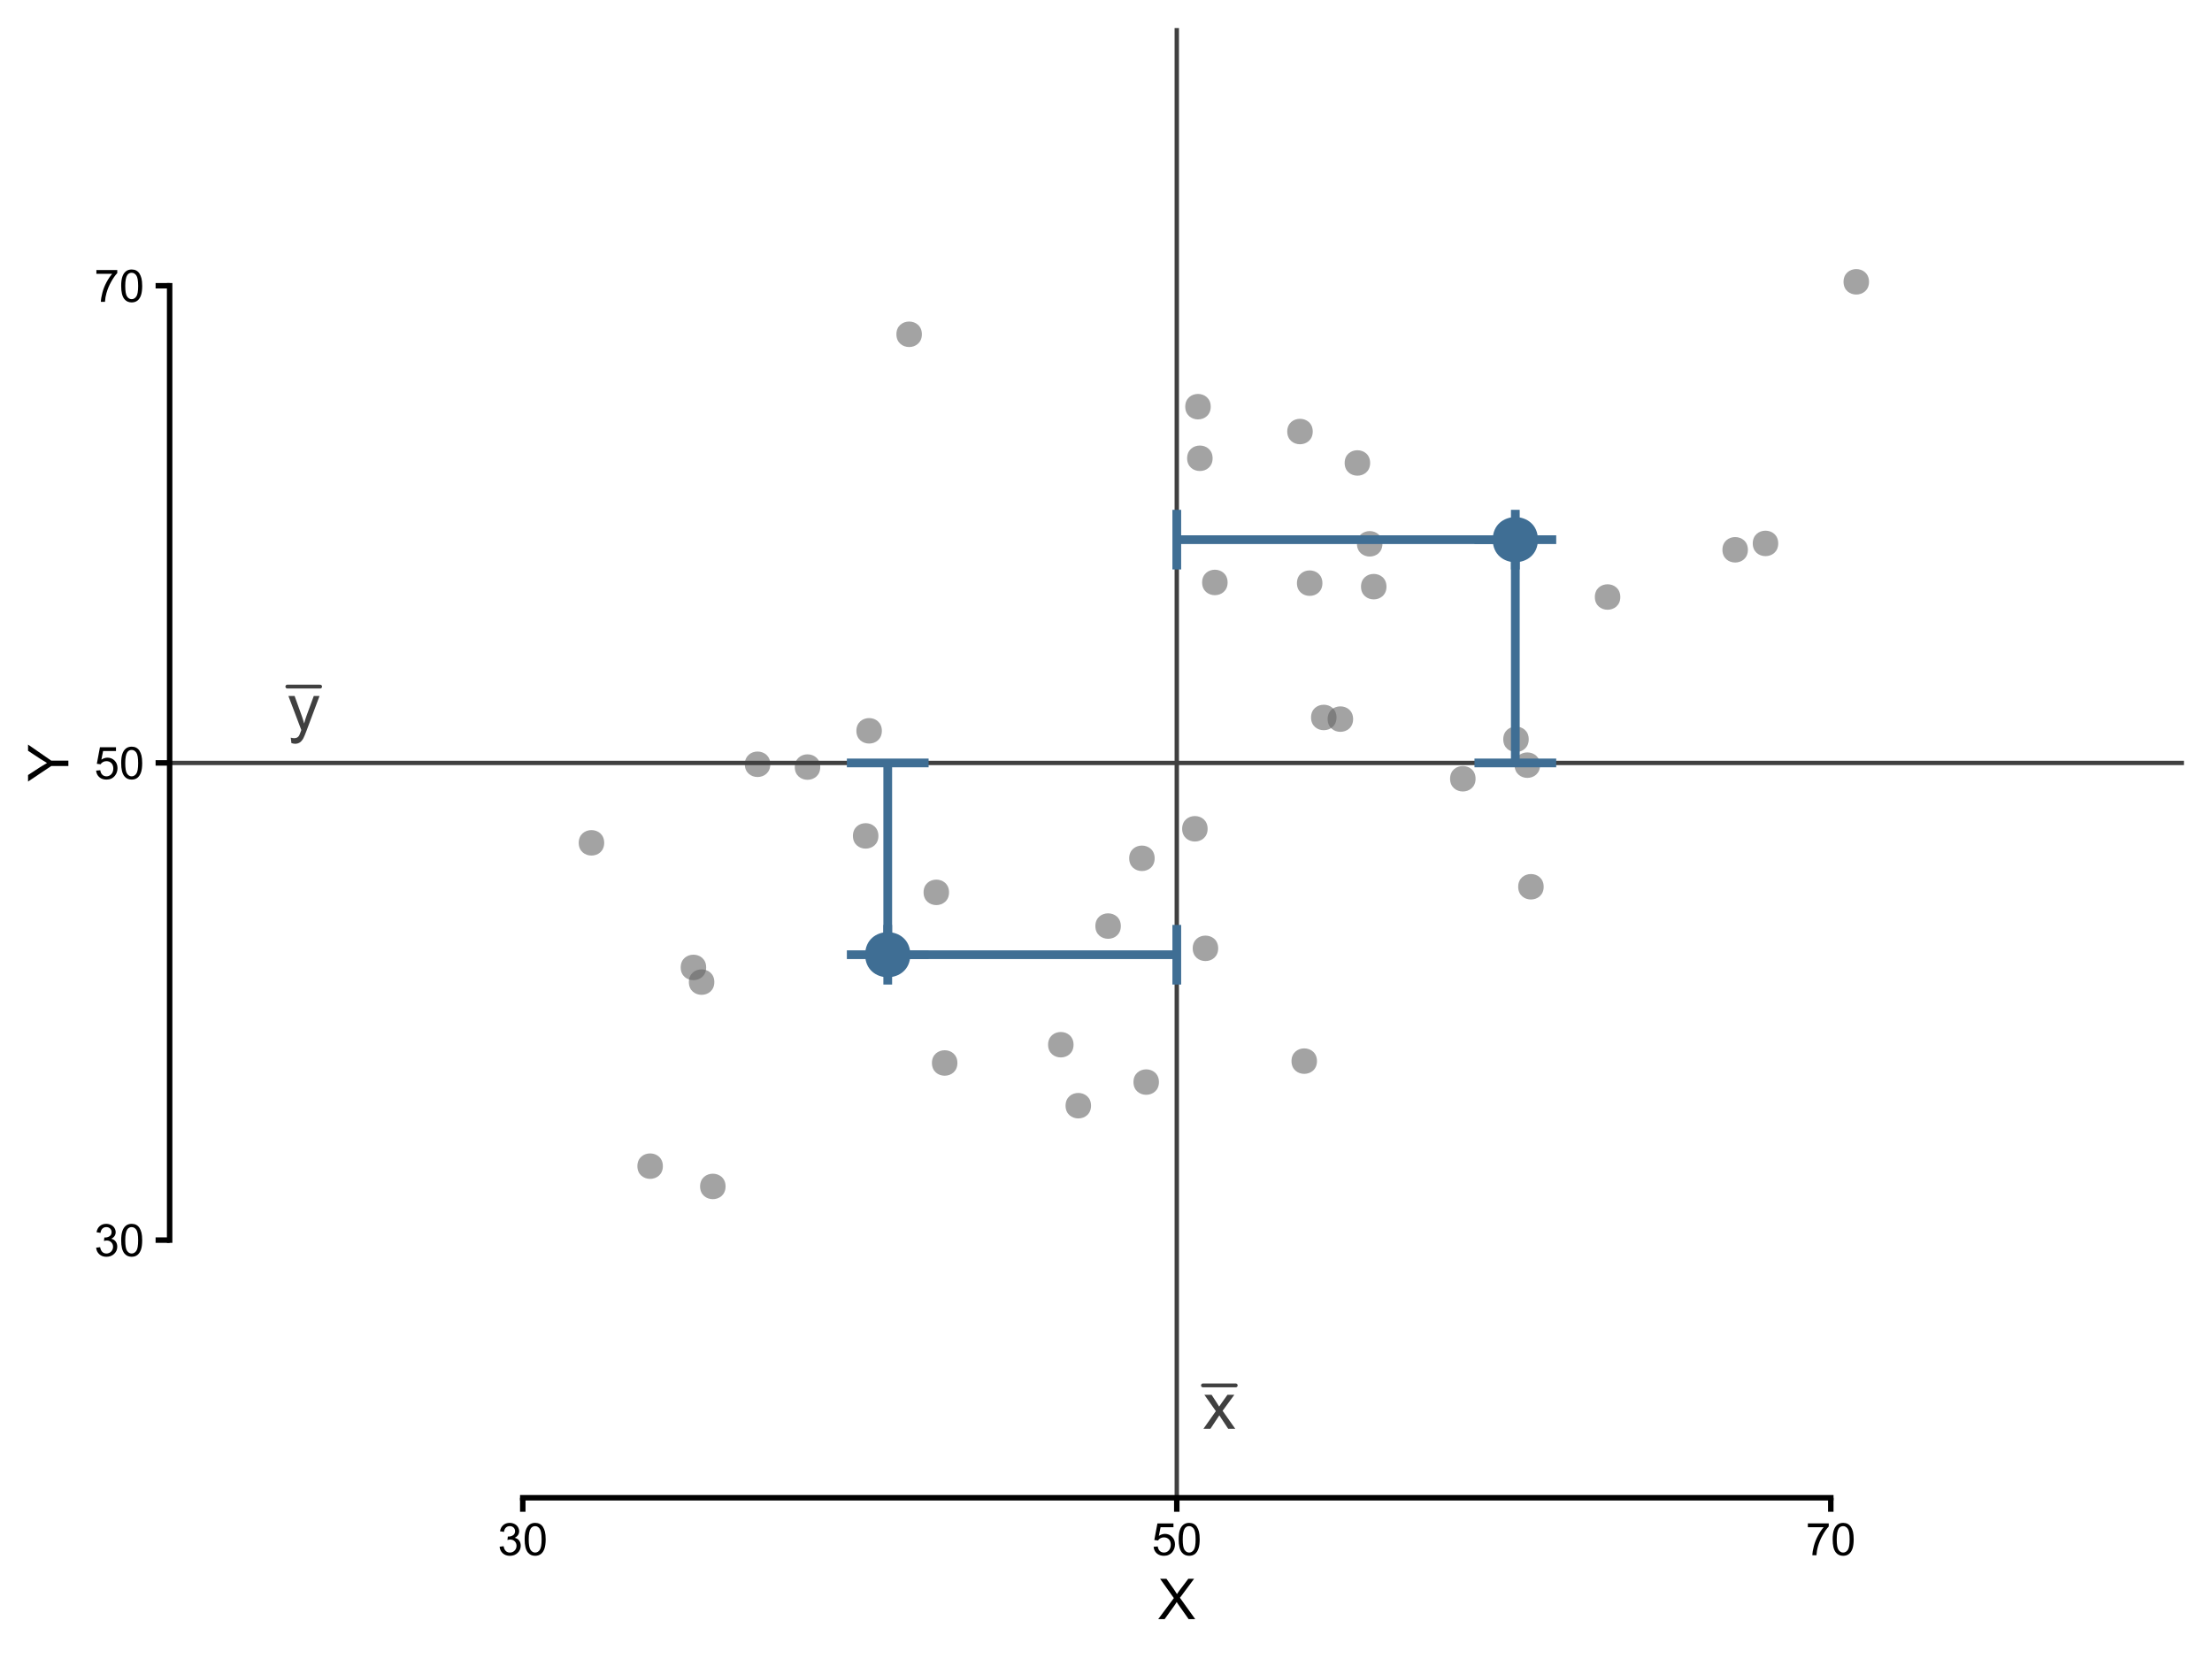
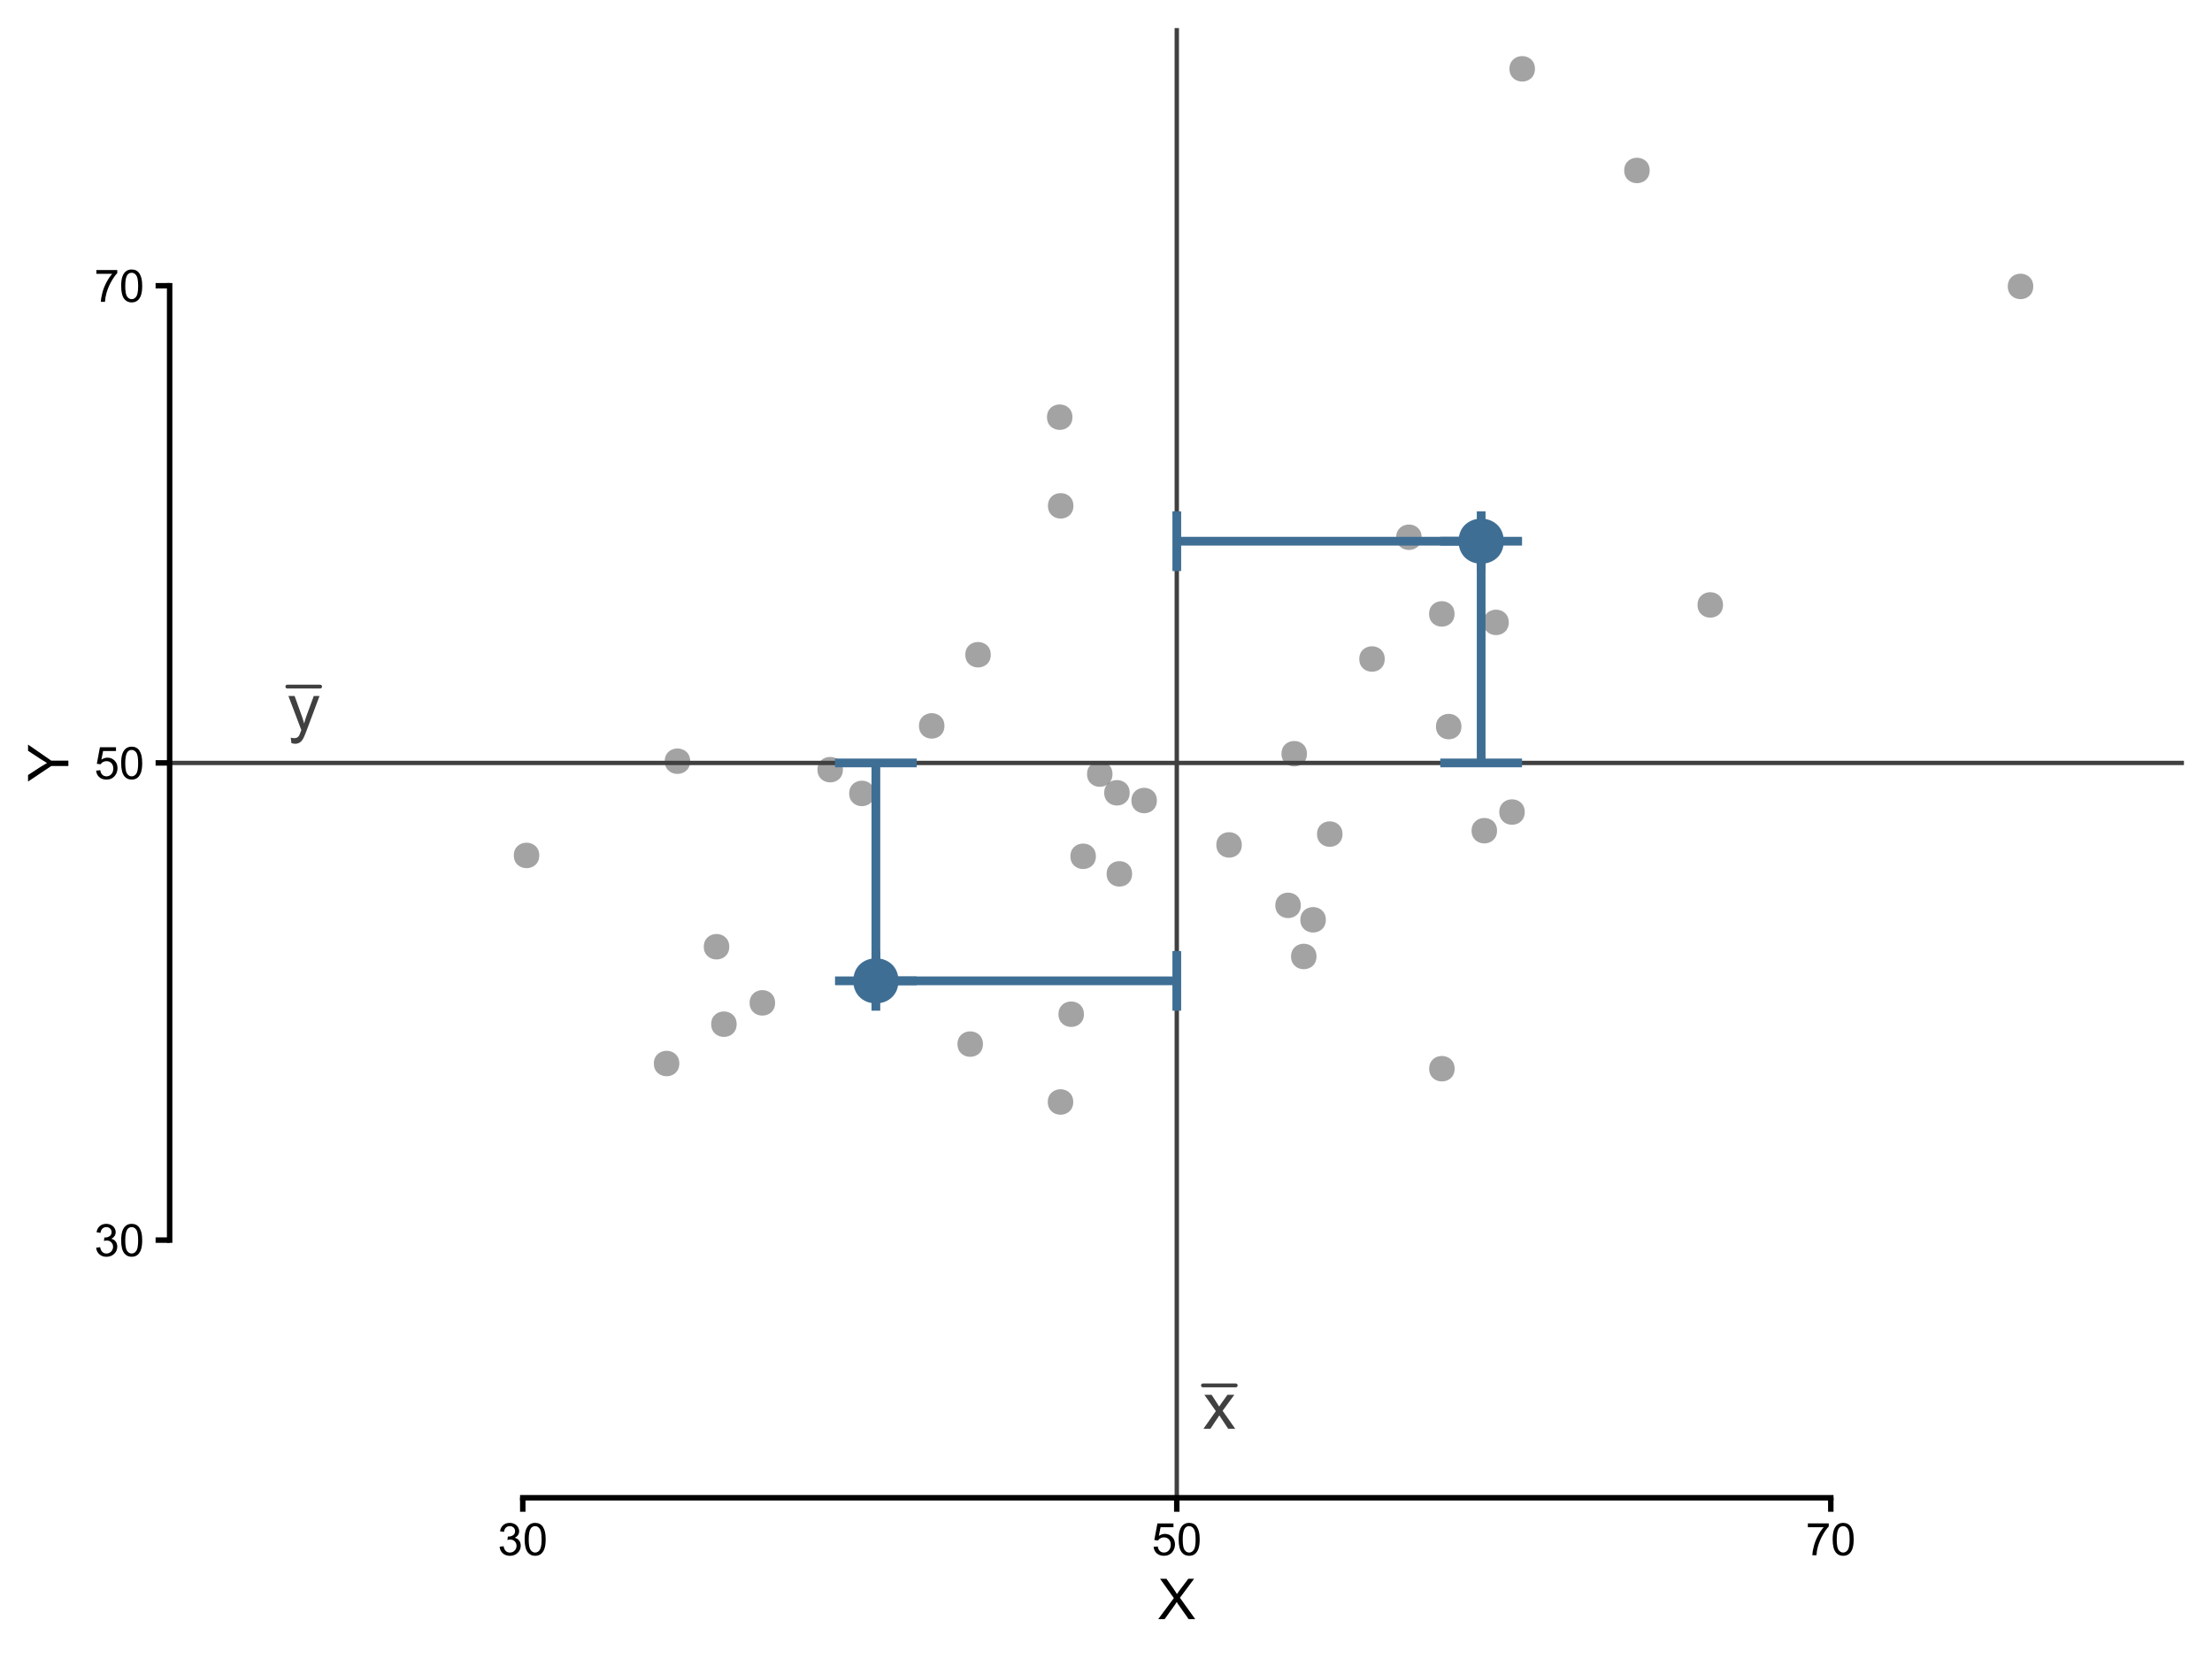
<svg xmlns="http://www.w3.org/2000/svg" xmlns:xlink="http://www.w3.org/1999/xlink" width="432pt" height="324pt" viewBox="0 0 432 324">
  <defs>
    <g>
      <g id="glyph-0-0">
        <path d="M 0.094 0 L 2.52 -3.449 L 0.273 -6.641 L 1.684 -6.641 L 2.699 -5.082 C 2.891 -4.785 3.047 -4.539 3.164 -4.34 C 3.344 -4.609 3.512 -4.852 3.668 -5.07 L 4.789 -6.641 L 6.133 -6.641 L 3.84 -3.512 L 6.309 0 L 4.926 0 L 3.562 -2.062 L 3.199 -2.621 L 1.457 0 Z M 0.094 0 " />
      </g>
      <g id="glyph-0-1">
        <path d="M 0.793 2.559 L 0.668 1.5 C 0.914 1.566 1.129 1.598 1.312 1.602 C 1.562 1.598 1.762 1.559 1.91 1.477 C 2.059 1.391 2.18 1.273 2.281 1.125 C 2.348 1.012 2.465 0.73 2.625 0.289 C 2.645 0.223 2.676 0.133 2.727 0.012 L 0.207 -6.641 L 1.418 -6.641 L 2.801 -2.793 C 2.98 -2.305 3.141 -1.793 3.281 -1.258 C 3.41 -1.77 3.562 -2.273 3.746 -2.77 L 5.164 -6.641 L 6.289 -6.641 L 3.762 0.113 C 3.488 0.84 3.277 1.344 3.133 1.621 C 2.93 1.988 2.699 2.258 2.445 2.434 C 2.184 2.605 1.875 2.695 1.52 2.695 C 1.301 2.695 1.059 2.648 0.793 2.559 Z M 0.793 2.559 " />
      </g>
      <g id="glyph-1-0">
        <path d="M 0.371 -1.664 L 1.145 -1.766 C 1.23 -1.324 1.383 -1.008 1.598 -0.816 C 1.809 -0.621 2.066 -0.527 2.375 -0.527 C 2.734 -0.527 3.043 -0.652 3.297 -0.906 C 3.547 -1.156 3.672 -1.469 3.676 -1.844 C 3.672 -2.195 3.555 -2.488 3.324 -2.719 C 3.09 -2.949 2.797 -3.062 2.441 -3.066 C 2.293 -3.062 2.109 -3.035 1.895 -2.98 L 1.98 -3.66 C 2.031 -3.652 2.07 -3.648 2.105 -3.652 C 2.434 -3.648 2.73 -3.734 2.996 -3.91 C 3.254 -4.078 3.387 -4.344 3.391 -4.703 C 3.387 -4.984 3.289 -5.219 3.102 -5.406 C 2.906 -5.59 2.66 -5.684 2.359 -5.688 C 2.055 -5.684 1.805 -5.59 1.605 -5.402 C 1.402 -5.215 1.273 -4.93 1.219 -4.555 L 0.445 -4.691 C 0.539 -5.207 0.754 -5.609 1.09 -5.895 C 1.426 -6.18 1.844 -6.32 2.344 -6.324 C 2.688 -6.32 3.004 -6.246 3.293 -6.102 C 3.582 -5.953 3.801 -5.754 3.953 -5.5 C 4.105 -5.242 4.184 -4.973 4.184 -4.688 C 4.184 -4.414 4.109 -4.164 3.965 -3.945 C 3.816 -3.719 3.602 -3.543 3.316 -3.41 C 3.688 -3.324 3.977 -3.145 4.184 -2.875 C 4.391 -2.602 4.492 -2.262 4.496 -1.859 C 4.492 -1.305 4.293 -0.84 3.895 -0.461 C 3.492 -0.078 2.984 0.109 2.371 0.113 C 1.816 0.109 1.355 -0.051 0.992 -0.379 C 0.625 -0.707 0.418 -1.137 0.371 -1.664 Z M 0.371 -1.664 " />
      </g>
      <g id="glyph-1-1">
        <path d="M 0.367 -3.105 C 0.363 -3.848 0.438 -4.445 0.594 -4.902 C 0.742 -5.355 0.973 -5.707 1.277 -5.953 C 1.578 -6.199 1.957 -6.32 2.418 -6.324 C 2.754 -6.32 3.051 -6.254 3.309 -6.121 C 3.562 -5.984 3.773 -5.789 3.938 -5.531 C 4.102 -5.273 4.23 -4.961 4.328 -4.594 C 4.422 -4.227 4.469 -3.73 4.473 -3.105 C 4.469 -2.367 4.395 -1.77 4.242 -1.316 C 4.09 -0.859 3.863 -0.508 3.562 -0.262 C 3.258 -0.016 2.875 0.105 2.418 0.109 C 1.809 0.105 1.332 -0.109 0.988 -0.547 C 0.57 -1.066 0.363 -1.922 0.367 -3.105 Z M 1.16 -3.105 C 1.16 -2.07 1.281 -1.379 1.523 -1.039 C 1.766 -0.695 2.062 -0.527 2.418 -0.527 C 2.773 -0.527 3.074 -0.699 3.316 -1.043 C 3.559 -1.387 3.68 -2.074 3.68 -3.105 C 3.68 -4.145 3.559 -4.832 3.316 -5.172 C 3.074 -5.512 2.77 -5.684 2.41 -5.684 C 2.051 -5.684 1.77 -5.531 1.559 -5.234 C 1.293 -4.844 1.16 -4.137 1.16 -3.105 Z M 1.16 -3.105 " />
      </g>
      <g id="glyph-1-2">
        <path d="M 0.367 -1.648 L 1.176 -1.719 C 1.234 -1.32 1.375 -1.023 1.594 -0.824 C 1.812 -0.625 2.078 -0.527 2.391 -0.527 C 2.762 -0.527 3.074 -0.668 3.336 -0.949 C 3.59 -1.23 3.719 -1.602 3.723 -2.066 C 3.719 -2.504 3.594 -2.852 3.348 -3.109 C 3.098 -3.363 2.773 -3.492 2.375 -3.492 C 2.125 -3.492 1.902 -3.434 1.703 -3.32 C 1.5 -3.207 1.344 -3.062 1.23 -2.883 L 0.504 -2.977 L 1.113 -6.215 L 4.246 -6.215 L 4.246 -5.473 L 1.73 -5.473 L 1.391 -3.781 C 1.766 -4.039 2.164 -4.172 2.582 -4.176 C 3.129 -4.172 3.594 -3.98 3.973 -3.605 C 4.352 -3.223 4.539 -2.734 4.543 -2.137 C 4.539 -1.562 4.375 -1.07 4.043 -0.656 C 3.637 -0.148 3.086 0.105 2.391 0.109 C 1.816 0.105 1.348 -0.051 0.984 -0.371 C 0.621 -0.691 0.414 -1.117 0.367 -1.648 Z M 0.367 -1.648 " />
      </g>
      <g id="glyph-1-3">
        <path d="M 0.418 -5.473 L 0.418 -6.219 L 4.496 -6.219 L 4.496 -5.617 C 4.09 -5.188 3.691 -4.621 3.301 -3.914 C 2.902 -3.203 2.602 -2.473 2.391 -1.73 C 2.234 -1.199 2.133 -0.625 2.094 0 L 1.297 0 C 1.305 -0.492 1.402 -1.09 1.59 -1.793 C 1.773 -2.496 2.043 -3.172 2.391 -3.824 C 2.738 -4.477 3.109 -5.027 3.504 -5.473 Z M 0.418 -5.473 " />
      </g>
      <g id="glyph-2-0">
        <path d="M 0.047 0 L 3.094 -4.102 L 0.406 -7.875 L 1.648 -7.875 L 3.078 -5.855 C 3.371 -5.434 3.582 -5.113 3.711 -4.887 C 3.883 -5.172 4.094 -5.469 4.336 -5.785 L 5.918 -7.875 L 7.051 -7.875 L 4.285 -4.164 L 7.266 0 L 5.977 0 L 3.996 -2.809 C 3.883 -2.965 3.766 -3.141 3.652 -3.336 C 3.473 -3.047 3.348 -2.852 3.277 -2.746 L 1.301 0 Z M 0.047 0 " />
      </g>
      <g id="glyph-3-0">
        <path d="M 0 -3.066 L -3.336 -3.066 L -7.875 -0.031 L -7.875 -1.301 L -5.5 -2.852 C -5.055 -3.137 -4.609 -3.402 -4.168 -3.652 C -4.574 -3.887 -5.039 -4.176 -5.559 -4.512 L -7.875 -6.039 L -7.875 -7.25 L -3.336 -4.109 L 0 -4.109 Z M 0 -3.066 " />
      </g>
    </g>
    <clipPath id="clip-0">
      <path clip-rule="nonzero" d="M 33.129 5.48 L 426.523 5.48 L 426.523 292.512 L 33.129 292.512 Z M 33.129 5.48 " />
    </clipPath>
    <clipPath id="clip-1">
      <path clip-rule="nonzero" d="M 229 5.48 L 231 5.48 L 231 292.512 L 229 292.512 Z M 229 5.48 " />
    </clipPath>
    <clipPath id="clip-2">
      <path clip-rule="nonzero" d="M 33.129 148 L 426.523 148 L 426.523 150 L 33.129 150 Z M 33.129 148 " />
    </clipPath>
  </defs>
  <rect x="-43.2" y="-32.4" width="518.4" height="388.8" fill="rgb(100%, 100%, 100%)" fill-opacity="1" />
  <rect x="-43.2" y="-32.4" width="518.4" height="388.8" fill="rgb(100%, 100%, 100%)" fill-opacity="1" />
  <path fill="none" stroke-width="1.067" stroke-linecap="round" stroke-linejoin="round" stroke="rgb(100%, 100%, 100%)" stroke-opacity="1" stroke-miterlimit="10" d="M 0 324 L 432 324 L 432 0 L 0 0 Z M 0 324 " />
  <g clip-path="url(#clip-0)">
    <path fill-rule="nonzero" fill="rgb(100%, 100%, 100%)" fill-opacity="1" d="M 33.129 292.508 L 426.523 292.508 L 426.523 5.477 L 33.129 5.477 Z M 33.129 292.508 " />
  </g>
-   <path fill-rule="nonzero" fill="rgb(40%, 40%, 40%)" fill-opacity="0.6" d="M 160.195 149.809 C 160.195 153.125 155.219 153.125 155.219 149.809 C 155.219 146.488 160.195 146.488 160.195 149.809 " />
-   <path fill-rule="nonzero" fill="rgb(40%, 40%, 40%)" fill-opacity="0.6" d="M 175.863 186.453 C 175.863 189.77 170.887 189.77 170.887 186.453 C 170.887 183.137 175.863 183.137 175.863 186.453 " />
-   <path fill-rule="nonzero" fill="rgb(40%, 40%, 40%)" fill-opacity="0.6" d="M 185.348 174.273 C 185.348 177.594 180.371 177.594 180.371 174.273 C 180.371 170.957 185.348 170.957 185.348 174.273 " />
-   <path fill-rule="nonzero" fill="rgb(40%, 40%, 40%)" fill-opacity="0.6" d="M 270.777 114.57 C 270.777 117.891 265.801 117.891 265.801 114.57 C 265.801 111.254 270.777 111.254 270.777 114.57 " />
-   <path fill-rule="nonzero" fill="rgb(40%, 40%, 40%)" fill-opacity="0.6" d="M 341.363 107.375 C 341.363 110.691 336.387 110.691 336.387 107.375 C 336.387 104.059 341.363 104.059 341.363 107.375 " />
-   <path fill-rule="nonzero" fill="rgb(40%, 40%, 40%)" fill-opacity="0.6" d="M 269.988 106.207 C 269.988 109.523 265.012 109.523 265.012 106.207 C 265.012 102.891 269.988 102.891 269.988 106.207 " />
-   <path fill-rule="nonzero" fill="rgb(40%, 40%, 40%)" fill-opacity="0.6" d="M 150.438 149.262 C 150.438 152.582 145.461 152.582 145.461 149.262 C 145.461 145.945 150.438 145.945 150.438 149.262 " />
-   <path fill-rule="nonzero" fill="rgb(40%, 40%, 40%)" fill-opacity="0.6" d="M 180.043 65.285 C 180.043 68.605 175.066 68.605 175.066 65.285 C 175.066 61.969 180.043 61.969 180.043 65.285 " />
-   <path fill-rule="nonzero" fill="rgb(40%, 40%, 40%)" fill-opacity="0.6" d="M 118 164.605 C 118 167.922 113.023 167.922 113.023 164.605 C 113.023 161.285 118 161.285 118 164.605 " />
-   <path fill-rule="nonzero" fill="rgb(40%, 40%, 40%)" fill-opacity="0.6" d="M 172.227 142.73 C 172.227 146.047 167.25 146.047 167.25 142.73 C 167.25 139.41 172.227 139.41 172.227 142.73 " />
-   <path fill-rule="nonzero" fill="rgb(40%, 40%, 40%)" fill-opacity="0.6" d="M 129.457 227.746 C 129.457 231.062 124.48 231.062 124.48 227.746 C 124.48 224.43 129.457 224.43 129.457 227.746 " />
-   <path fill-rule="nonzero" fill="rgb(40%, 40%, 40%)" fill-opacity="0.6" d="M 186.98 207.598 C 186.98 210.918 182.004 210.918 182.004 207.598 C 182.004 204.281 186.98 204.281 186.98 207.598 " />
-   <path fill-rule="nonzero" fill="rgb(40%, 40%, 40%)" fill-opacity="0.6" d="M 258.266 113.891 C 258.266 117.207 253.289 117.207 253.289 113.891 C 253.289 110.57 258.266 110.57 258.266 113.891 " />
-   <path fill-rule="nonzero" fill="rgb(40%, 40%, 40%)" fill-opacity="0.6" d="M 301.477 173.184 C 301.477 176.504 296.5 176.504 296.5 173.184 C 296.5 169.867 301.477 169.867 301.477 173.184 " />
-   <path fill-rule="nonzero" fill="rgb(40%, 40%, 40%)" fill-opacity="0.6" d="M 209.664 204.031 C 209.664 207.348 204.688 207.348 204.688 204.031 C 204.688 200.715 209.664 200.715 209.664 204.031 " />
-   <path fill-rule="nonzero" fill="rgb(40%, 40%, 40%)" fill-opacity="0.6" d="M 137.914 188.938 C 137.914 192.254 132.938 192.254 132.938 188.938 C 132.938 185.617 137.914 185.617 137.914 188.938 " />
-   <path fill-rule="nonzero" fill="rgb(40%, 40%, 40%)" fill-opacity="0.6" d="M 288.176 152.086 C 288.176 155.406 283.199 155.406 283.199 152.086 C 283.199 148.77 288.176 148.77 288.176 152.086 " />
-   <path fill-rule="nonzero" fill="rgb(40%, 40%, 40%)" fill-opacity="0.6" d="M 226.34 211.328 C 226.34 214.645 221.363 214.645 221.363 211.328 C 221.363 208.012 226.34 208.012 226.34 211.328 " />
-   <path fill-rule="nonzero" fill="rgb(40%, 40%, 40%)" fill-opacity="0.6" d="M 225.504 167.625 C 225.504 170.945 220.527 170.945 220.527 167.625 C 220.527 164.309 225.504 164.309 225.504 167.625 " />
-   <path fill-rule="nonzero" fill="rgb(40%, 40%, 40%)" fill-opacity="0.6" d="M 365.016 55.039 C 365.016 58.355 360.039 58.355 360.039 55.039 C 360.039 51.719 365.016 51.719 365.016 55.039 " />
-   <path fill-rule="nonzero" fill="rgb(40%, 40%, 40%)" fill-opacity="0.6" d="M 298.43 105.395 C 298.43 108.715 293.453 108.715 293.453 105.395 C 293.453 102.078 298.43 102.078 298.43 105.395 " />
-   <path fill-rule="nonzero" fill="rgb(40%, 40%, 40%)" fill-opacity="0.6" d="M 235.848 161.863 C 235.848 165.18 230.871 165.18 230.871 161.863 C 230.871 158.543 235.848 158.543 235.848 161.863 " />
-   <path fill-rule="nonzero" fill="rgb(40%, 40%, 40%)" fill-opacity="0.6" d="M 237.91 185.207 C 237.91 188.527 232.934 188.527 232.934 185.207 C 232.934 181.891 237.91 181.891 237.91 185.207 " />
-   <path fill-rule="nonzero" fill="rgb(40%, 40%, 40%)" fill-opacity="0.6" d="M 141.703 231.707 C 141.703 235.027 136.727 235.027 136.727 231.707 C 136.727 228.391 141.703 228.391 141.703 231.707 " />
-   <path fill-rule="nonzero" fill="rgb(40%, 40%, 40%)" fill-opacity="0.6" d="M 298.559 144.383 C 298.559 147.703 293.582 147.703 293.582 144.383 C 293.582 141.066 298.559 141.066 298.559 144.383 " />
-   <path fill-rule="nonzero" fill="rgb(40%, 40%, 40%)" fill-opacity="0.6" d="M 316.445 116.598 C 316.445 119.914 311.469 119.914 311.469 116.598 C 311.469 113.277 316.445 113.277 316.445 116.598 " />
-   <path fill-rule="nonzero" fill="rgb(40%, 40%, 40%)" fill-opacity="0.6" d="M 139.508 191.801 C 139.508 195.121 134.531 195.121 134.531 191.801 C 134.531 188.484 139.508 188.484 139.508 191.801 " />
-   <path fill-rule="nonzero" fill="rgb(40%, 40%, 40%)" fill-opacity="0.6" d="M 239.75 113.754 C 239.75 117.07 234.773 117.07 234.773 113.754 C 234.773 110.434 239.75 110.434 239.75 113.754 " />
-   <path fill-rule="nonzero" fill="rgb(40%, 40%, 40%)" fill-opacity="0.6" d="M 236.453 79.422 C 236.453 82.742 231.477 82.742 231.477 79.422 C 231.477 76.105 236.453 76.105 236.453 79.422 " />
-   <path fill-rule="nonzero" fill="rgb(40%, 40%, 40%)" fill-opacity="0.6" d="M 264.262 140.438 C 264.262 143.758 259.285 143.758 259.285 140.438 C 259.285 137.121 264.262 137.121 264.262 140.438 " />
-   <path fill-rule="nonzero" fill="rgb(40%, 40%, 40%)" fill-opacity="0.6" d="M 347.285 106.129 C 347.285 109.445 342.309 109.445 342.309 106.129 C 342.309 102.809 347.285 102.809 347.285 106.129 " />
-   <path fill-rule="nonzero" fill="rgb(40%, 40%, 40%)" fill-opacity="0.6" d="M 300.773 149.434 C 300.773 152.754 295.797 152.754 295.797 149.434 C 295.797 146.117 300.773 146.117 300.773 149.434 " />
-   <path fill-rule="nonzero" fill="rgb(40%, 40%, 40%)" fill-opacity="0.6" d="M 213.078 215.938 C 213.078 219.258 208.102 219.258 208.102 215.938 C 208.102 212.621 213.078 212.621 213.078 215.938 " />
-   <path fill-rule="nonzero" fill="rgb(40%, 40%, 40%)" fill-opacity="0.6" d="M 256.375 84.277 C 256.375 87.594 251.398 87.594 251.398 84.277 C 251.398 80.961 256.375 80.961 256.375 84.277 " />
-   <path fill-rule="nonzero" fill="rgb(40%, 40%, 40%)" fill-opacity="0.6" d="M 267.586 90.414 C 267.586 93.73 262.609 93.73 262.609 90.414 C 262.609 87.098 267.586 87.098 267.586 90.414 " />
-   <path fill-rule="nonzero" fill="rgb(40%, 40%, 40%)" fill-opacity="0.6" d="M 171.551 163.25 C 171.551 166.566 166.574 166.566 166.574 163.25 C 166.574 159.934 171.551 159.934 171.551 163.25 " />
-   <path fill-rule="nonzero" fill="rgb(40%, 40%, 40%)" fill-opacity="0.6" d="M 261.02 140.121 C 261.02 143.438 256.043 143.438 256.043 140.121 C 256.043 136.801 261.02 136.801 261.02 140.121 " />
-   <path fill-rule="nonzero" fill="rgb(40%, 40%, 40%)" fill-opacity="0.6" d="M 257.203 207.234 C 257.203 210.555 252.227 210.555 252.227 207.234 C 252.227 203.918 257.203 203.918 257.203 207.234 " />
-   <path fill-rule="nonzero" fill="rgb(40%, 40%, 40%)" fill-opacity="0.6" d="M 236.82 89.504 C 236.82 92.82 231.844 92.82 231.844 89.504 C 231.844 86.184 236.82 86.184 236.82 89.504 " />
-   <path fill-rule="nonzero" fill="rgb(40%, 40%, 40%)" fill-opacity="0.6" d="M 218.898 180.859 C 218.898 184.176 213.922 184.176 213.922 180.859 C 213.922 177.543 218.898 177.543 218.898 180.859 " />
+   <path fill-rule="nonzero" fill="rgb(40%, 40%, 40%)" fill-opacity="0.6" d="M 284.09 208.719 C 284.09 212.035 279.113 212.035 279.113 208.719 C 279.113 205.398 284.09 205.398 284.09 208.719 " />
+   <path fill-rule="nonzero" fill="rgb(40%, 40%, 40%)" fill-opacity="0.6" d="M 209.449 81.473 C 209.449 84.789 204.473 84.789 204.473 81.473 C 204.473 78.156 209.449 78.156 209.449 81.473 " />
+   <path fill-rule="nonzero" fill="rgb(40%, 40%, 40%)" fill-opacity="0.6" d="M 142.426 184.895 C 142.426 188.215 137.449 188.215 137.449 184.895 C 137.449 181.578 142.426 181.578 142.426 184.895 " />
+   <path fill-rule="nonzero" fill="rgb(40%, 40%, 40%)" fill-opacity="0.6" d="M 294.66 121.551 C 294.66 124.867 289.684 124.867 289.684 121.551 C 289.684 118.234 294.66 118.234 294.66 121.551 " />
+   <path fill-rule="nonzero" fill="rgb(40%, 40%, 40%)" fill-opacity="0.6" d="M 164.621 150.312 C 164.621 153.633 159.645 153.633 159.645 150.312 C 159.645 146.996 164.621 146.996 164.621 150.312 " />
+   <path fill-rule="nonzero" fill="rgb(40%, 40%, 40%)" fill-opacity="0.6" d="M 284.07 119.895 C 284.07 123.215 279.094 123.215 279.094 119.895 C 279.094 116.578 284.07 116.578 284.07 119.895 " />
+   <path fill-rule="nonzero" fill="rgb(40%, 40%, 40%)" fill-opacity="0.6" d="M 193.496 127.867 C 193.496 131.188 188.52 131.188 188.52 127.867 C 188.52 124.551 193.496 124.551 193.496 127.867 " />
+   <path fill-rule="nonzero" fill="rgb(40%, 40%, 40%)" fill-opacity="0.6" d="M 270.438 128.703 C 270.438 132.02 265.461 132.02 265.461 128.703 C 265.461 125.383 270.438 125.383 270.438 128.703 " />
+   <path fill-rule="nonzero" fill="rgb(40%, 40%, 40%)" fill-opacity="0.6" d="M 151.375 195.859 C 151.375 199.176 146.398 199.176 146.398 195.859 C 146.398 192.539 151.375 192.539 151.375 195.859 " />
+   <path fill-rule="nonzero" fill="rgb(40%, 40%, 40%)" fill-opacity="0.6" d="M 221.098 170.668 C 221.098 173.984 216.121 173.984 216.121 170.668 C 216.121 167.348 221.098 167.348 221.098 170.668 " />
+   <path fill-rule="nonzero" fill="rgb(40%, 40%, 40%)" fill-opacity="0.6" d="M 225.938 156.344 C 225.938 159.66 220.961 159.66 220.961 156.344 C 220.961 153.027 225.938 153.027 225.938 156.344 " />
+   <path fill-rule="nonzero" fill="rgb(40%, 40%, 40%)" fill-opacity="0.6" d="M 336.5 118.141 C 336.5 121.461 331.523 121.461 331.523 118.141 C 331.523 114.824 336.5 114.824 336.5 118.141 " />
+   <path fill-rule="nonzero" fill="rgb(40%, 40%, 40%)" fill-opacity="0.6" d="M 173.547 191.559 C 173.547 194.879 168.57 194.879 168.57 191.559 C 168.57 188.242 173.547 188.242 173.547 191.559 " />
+   <path fill-rule="nonzero" fill="rgb(40%, 40%, 40%)" fill-opacity="0.6" d="M 254.043 176.816 C 254.043 180.133 249.066 180.133 249.066 176.816 C 249.066 173.5 254.043 173.5 254.043 176.816 " />
+   <path fill-rule="nonzero" fill="rgb(40%, 40%, 40%)" fill-opacity="0.6" d="M 258.934 179.637 C 258.934 182.953 253.957 182.953 253.957 179.637 C 253.957 176.316 258.934 176.316 258.934 179.637 " />
+   <path fill-rule="nonzero" fill="rgb(40%, 40%, 40%)" fill-opacity="0.6" d="M 262.188 162.898 C 262.188 166.215 257.211 166.215 257.211 162.898 C 257.211 159.578 262.188 159.578 262.188 162.898 " />
+   <path fill-rule="nonzero" fill="rgb(40%, 40%, 40%)" fill-opacity="0.6" d="M 292.371 162.234 C 292.371 165.551 287.395 165.551 287.395 162.234 C 287.395 158.918 292.371 158.918 292.371 162.234 " />
+   <path fill-rule="nonzero" fill="rgb(40%, 40%, 40%)" fill-opacity="0.6" d="M 134.793 148.66 C 134.793 151.977 129.816 151.977 129.816 148.66 C 129.816 145.344 134.793 145.344 134.793 148.66 " />
+   <path fill-rule="nonzero" fill="rgb(40%, 40%, 40%)" fill-opacity="0.6" d="M 220.625 154.832 C 220.625 158.148 215.648 158.148 215.648 154.832 C 215.648 151.516 220.625 151.516 220.625 154.832 " />
+   <path fill-rule="nonzero" fill="rgb(40%, 40%, 40%)" fill-opacity="0.6" d="M 105.32 167.062 C 105.32 170.383 100.344 170.383 100.344 167.062 C 100.344 163.746 105.32 163.746 105.32 167.062 " />
+   <path fill-rule="nonzero" fill="rgb(40%, 40%, 40%)" fill-opacity="0.6" d="M 257.113 186.797 C 257.113 190.117 252.137 190.117 252.137 186.797 C 252.137 183.48 257.113 183.48 257.113 186.797 " />
+   <path fill-rule="nonzero" fill="rgb(40%, 40%, 40%)" fill-opacity="0.6" d="M 297.781 158.59 C 297.781 161.906 292.805 161.906 292.805 158.59 C 292.805 155.273 297.781 155.273 297.781 158.59 " />
+   <path fill-rule="nonzero" fill="rgb(40%, 40%, 40%)" fill-opacity="0.6" d="M 291.758 105.695 C 291.758 109.016 286.781 109.016 286.781 105.695 C 286.781 102.379 291.758 102.379 291.758 105.695 " />
+   <path fill-rule="nonzero" fill="rgb(40%, 40%, 40%)" fill-opacity="0.6" d="M 322.18 33.293 C 322.18 36.609 317.203 36.609 317.203 33.293 C 317.203 29.977 322.18 29.977 322.18 33.293 " />
+   <path fill-rule="nonzero" fill="rgb(40%, 40%, 40%)" fill-opacity="0.6" d="M 191.969 203.91 C 191.969 207.227 186.992 207.227 186.992 203.91 C 186.992 200.594 191.969 200.594 191.969 203.91 " />
+   <path fill-rule="nonzero" fill="rgb(40%, 40%, 40%)" fill-opacity="0.6" d="M 209.605 215.215 C 209.605 218.535 204.629 218.535 204.629 215.215 C 204.629 211.898 209.605 211.898 209.605 215.215 " />
+   <path fill-rule="nonzero" fill="rgb(40%, 40%, 40%)" fill-opacity="0.6" d="M 132.672 207.703 C 132.672 211.02 127.695 211.02 127.695 207.703 C 127.695 204.387 132.672 204.387 132.672 207.703 " />
+   <path fill-rule="nonzero" fill="rgb(40%, 40%, 40%)" fill-opacity="0.6" d="M 242.523 165.012 C 242.523 168.332 237.547 168.332 237.547 165.012 C 237.547 161.695 242.523 161.695 242.523 165.012 " />
+   <path fill-rule="nonzero" fill="rgb(40%, 40%, 40%)" fill-opacity="0.6" d="M 397.094 55.938 C 397.094 59.254 392.117 59.254 392.117 55.938 C 392.117 52.621 397.094 52.621 397.094 55.938 " />
+   <path fill-rule="nonzero" fill="rgb(40%, 40%, 40%)" fill-opacity="0.6" d="M 143.867 200.023 C 143.867 203.34 138.891 203.34 138.891 200.023 C 138.891 196.703 143.867 196.703 143.867 200.023 " />
+   <path fill-rule="nonzero" fill="rgb(40%, 40%, 40%)" fill-opacity="0.6" d="M 184.449 141.766 C 184.449 145.086 179.473 145.086 179.473 141.766 C 179.473 138.449 184.449 138.449 184.449 141.766 " />
+   <path fill-rule="nonzero" fill="rgb(40%, 40%, 40%)" fill-opacity="0.6" d="M 277.648 104.926 C 277.648 108.242 272.672 108.242 272.672 104.926 C 272.672 101.609 277.648 101.609 277.648 104.926 " />
+   <path fill-rule="nonzero" fill="rgb(40%, 40%, 40%)" fill-opacity="0.6" d="M 285.414 141.898 C 285.414 145.219 280.438 145.219 280.438 141.898 C 280.438 138.582 285.414 138.582 285.414 141.898 " />
+   <path fill-rule="nonzero" fill="rgb(40%, 40%, 40%)" fill-opacity="0.6" d="M 209.637 98.789 C 209.637 102.109 204.66 102.109 204.66 98.789 C 204.66 95.473 209.637 95.473 209.637 98.789 " />
+   <path fill-rule="nonzero" fill="rgb(40%, 40%, 40%)" fill-opacity="0.6" d="M 299.773 13.441 C 299.773 16.762 294.797 16.762 294.797 13.441 C 294.797 10.125 299.773 10.125 299.773 13.441 " />
+   <path fill-rule="nonzero" fill="rgb(40%, 40%, 40%)" fill-opacity="0.6" d="M 217.273 151.176 C 217.273 154.496 212.297 154.496 212.297 151.176 C 212.297 147.859 217.273 147.859 217.273 151.176 " />
+   <path fill-rule="nonzero" fill="rgb(40%, 40%, 40%)" fill-opacity="0.6" d="M 211.691 198.074 C 211.691 201.391 206.715 201.391 206.715 198.074 C 206.715 194.754 211.691 194.754 211.691 198.074 " />
+   <path fill-rule="nonzero" fill="rgb(40%, 40%, 40%)" fill-opacity="0.6" d="M 255.246 147.203 C 255.246 150.52 250.27 150.52 250.27 147.203 C 250.27 143.883 255.246 143.883 255.246 147.203 " />
+   <path fill-rule="nonzero" fill="rgb(40%, 40%, 40%)" fill-opacity="0.6" d="M 170.816 154.957 C 170.816 158.273 165.84 158.273 165.84 154.957 C 165.84 151.637 170.816 151.637 170.816 154.957 " />
+   <path fill-rule="nonzero" fill="rgb(40%, 40%, 40%)" fill-opacity="0.6" d="M 214.023 167.234 C 214.023 170.551 209.047 170.551 209.047 167.234 C 209.047 163.914 214.023 163.914 214.023 167.234 " />
  <g clip-path="url(#clip-1)">
    <path fill="none" stroke-width="0.854" stroke-linecap="butt" stroke-linejoin="round" stroke="rgb(25.098%, 25.098%, 25.098%)" stroke-opacity="1" stroke-miterlimit="10" d="M 229.824 292.508 L 229.824 5.48 " />
  </g>
  <g clip-path="url(#clip-2)">
    <path fill="none" stroke-width="0.854" stroke-linecap="butt" stroke-linejoin="round" stroke="rgb(25.098%, 25.098%, 25.098%)" stroke-opacity="1" stroke-miterlimit="10" d="M 33.129 148.996 L 426.52 148.996 " />
  </g>
  <g fill="rgb(25.098%, 25.098%, 25.098%)" fill-opacity="1">
    <use xlink:href="#glyph-0-0" x="234.934" y="279.039" />
  </g>
  <path fill="none" stroke-width="0.75" stroke-linecap="round" stroke-linejoin="round" stroke="rgb(25.098%, 25.098%, 25.098%)" stroke-opacity="1" stroke-miterlimit="10" d="M 234.934 270.566 L 241.336 270.566 " />
  <g fill="rgb(25.098%, 25.098%, 25.098%)" fill-opacity="1">
    <use xlink:href="#glyph-0-1" x="56.117" y="142.562" />
  </g>
  <path fill="none" stroke-width="0.75" stroke-linecap="round" stroke-linejoin="round" stroke="rgb(25.098%, 25.098%, 25.098%)" stroke-opacity="1" stroke-miterlimit="10" d="M 56.117 134.09 L 62.52 134.09 " />
-   <path fill="none" stroke-width="1.707" stroke-linecap="butt" stroke-linejoin="round" stroke="rgb(24.706%, 43.137%, 58.039%)" stroke-opacity="1" stroke-miterlimit="10" d="M 229.824 192.277 L 229.824 180.629 " />
-   <path fill="none" stroke-width="1.707" stroke-linecap="butt" stroke-linejoin="round" stroke="rgb(24.706%, 43.137%, 58.039%)" stroke-opacity="1" stroke-miterlimit="10" d="M 229.824 186.453 L 173.375 186.453 " />
-   <path fill="none" stroke-width="1.707" stroke-linecap="butt" stroke-linejoin="round" stroke="rgb(24.706%, 43.137%, 58.039%)" stroke-opacity="1" stroke-miterlimit="10" d="M 173.375 192.277 L 173.375 180.629 " />
-   <path fill="none" stroke-width="1.707" stroke-linecap="butt" stroke-linejoin="round" stroke="rgb(24.706%, 43.137%, 58.039%)" stroke-opacity="1" stroke-miterlimit="10" d="M 295.941 111.219 L 295.941 99.57 " />
-   <path fill="none" stroke-width="1.707" stroke-linecap="butt" stroke-linejoin="round" stroke="rgb(24.706%, 43.137%, 58.039%)" stroke-opacity="1" stroke-miterlimit="10" d="M 295.941 105.395 L 229.824 105.395 " />
-   <path fill="none" stroke-width="1.707" stroke-linecap="butt" stroke-linejoin="round" stroke="rgb(24.706%, 43.137%, 58.039%)" stroke-opacity="1" stroke-miterlimit="10" d="M 229.824 111.219 L 229.824 99.57 " />
-   <path fill="none" stroke-width="1.707" stroke-linecap="butt" stroke-linejoin="round" stroke="rgb(24.706%, 43.137%, 58.039%)" stroke-opacity="1" stroke-miterlimit="10" d="M 165.391 148.996 L 181.355 148.996 " />
-   <path fill="none" stroke-width="1.707" stroke-linecap="butt" stroke-linejoin="round" stroke="rgb(24.706%, 43.137%, 58.039%)" stroke-opacity="1" stroke-miterlimit="10" d="M 173.375 148.996 L 173.375 186.453 " />
-   <path fill="none" stroke-width="1.707" stroke-linecap="butt" stroke-linejoin="round" stroke="rgb(24.706%, 43.137%, 58.039%)" stroke-opacity="1" stroke-miterlimit="10" d="M 165.391 186.453 L 181.355 186.453 " />
-   <path fill="none" stroke-width="1.707" stroke-linecap="butt" stroke-linejoin="round" stroke="rgb(24.706%, 43.137%, 58.039%)" stroke-opacity="1" stroke-miterlimit="10" d="M 287.961 105.395 L 303.926 105.395 " />
-   <path fill="none" stroke-width="1.707" stroke-linecap="butt" stroke-linejoin="round" stroke="rgb(24.706%, 43.137%, 58.039%)" stroke-opacity="1" stroke-miterlimit="10" d="M 295.941 105.395 L 295.941 148.996 " />
-   <path fill="none" stroke-width="1.707" stroke-linecap="butt" stroke-linejoin="round" stroke="rgb(24.706%, 43.137%, 58.039%)" stroke-opacity="1" stroke-miterlimit="10" d="M 287.961 148.996 L 303.926 148.996 " />
-   <path fill-rule="nonzero" fill="rgb(24.706%, 43.137%, 58.039%)" fill-opacity="1" d="M 177.781 186.453 C 177.781 192.332 168.965 192.332 168.965 186.453 C 168.965 180.574 177.781 180.574 177.781 186.453 " />
-   <path fill-rule="nonzero" fill="rgb(24.706%, 43.137%, 58.039%)" fill-opacity="1" d="M 300.352 105.395 C 300.352 111.273 291.531 111.273 291.531 105.395 C 291.531 99.516 300.352 99.516 300.352 105.395 " />
+   <path fill="none" stroke-width="1.707" stroke-linecap="butt" stroke-linejoin="round" stroke="rgb(24.706%, 43.137%, 58.039%)" stroke-opacity="1" stroke-miterlimit="10" d="M 229.824 197.383 L 229.824 185.734 " />
+   <path fill="none" stroke-width="1.707" stroke-linecap="butt" stroke-linejoin="round" stroke="rgb(24.706%, 43.137%, 58.039%)" stroke-opacity="1" stroke-miterlimit="10" d="M 229.824 191.559 L 171.059 191.559 " />
+   <path fill="none" stroke-width="1.707" stroke-linecap="butt" stroke-linejoin="round" stroke="rgb(24.706%, 43.137%, 58.039%)" stroke-opacity="1" stroke-miterlimit="10" d="M 171.059 197.383 L 171.059 185.734 " />
+   <path fill="none" stroke-width="1.707" stroke-linecap="butt" stroke-linejoin="round" stroke="rgb(24.706%, 43.137%, 58.039%)" stroke-opacity="1" stroke-miterlimit="10" d="M 289.27 111.52 L 289.27 99.871 " />
+   <path fill="none" stroke-width="1.707" stroke-linecap="butt" stroke-linejoin="round" stroke="rgb(24.706%, 43.137%, 58.039%)" stroke-opacity="1" stroke-miterlimit="10" d="M 289.27 105.695 L 229.824 105.695 " />
+   <path fill="none" stroke-width="1.707" stroke-linecap="butt" stroke-linejoin="round" stroke="rgb(24.706%, 43.137%, 58.039%)" stroke-opacity="1" stroke-miterlimit="10" d="M 229.824 111.52 L 229.824 99.871 " />
+   <path fill="none" stroke-width="1.707" stroke-linecap="butt" stroke-linejoin="round" stroke="rgb(24.706%, 43.137%, 58.039%)" stroke-opacity="1" stroke-miterlimit="10" d="M 163.078 148.996 L 179.043 148.996 " />
+   <path fill="none" stroke-width="1.707" stroke-linecap="butt" stroke-linejoin="round" stroke="rgb(24.706%, 43.137%, 58.039%)" stroke-opacity="1" stroke-miterlimit="10" d="M 171.059 148.996 L 171.059 191.559 " />
+   <path fill="none" stroke-width="1.707" stroke-linecap="butt" stroke-linejoin="round" stroke="rgb(24.706%, 43.137%, 58.039%)" stroke-opacity="1" stroke-miterlimit="10" d="M 163.078 191.559 L 179.043 191.559 " />
+   <path fill="none" stroke-width="1.707" stroke-linecap="butt" stroke-linejoin="round" stroke="rgb(24.706%, 43.137%, 58.039%)" stroke-opacity="1" stroke-miterlimit="10" d="M 281.285 105.695 L 297.254 105.695 " />
+   <path fill="none" stroke-width="1.707" stroke-linecap="butt" stroke-linejoin="round" stroke="rgb(24.706%, 43.137%, 58.039%)" stroke-opacity="1" stroke-miterlimit="10" d="M 289.27 105.695 L 289.27 148.996 " />
+   <path fill="none" stroke-width="1.707" stroke-linecap="butt" stroke-linejoin="round" stroke="rgb(24.706%, 43.137%, 58.039%)" stroke-opacity="1" stroke-miterlimit="10" d="M 281.285 148.996 L 297.254 148.996 " />
+   <path fill-rule="nonzero" fill="rgb(24.706%, 43.137%, 58.039%)" fill-opacity="1" d="M 175.469 191.559 C 175.469 197.438 166.652 197.438 166.652 191.559 C 166.652 185.684 175.469 185.684 175.469 191.559 " />
+   <path fill-rule="nonzero" fill="rgb(24.706%, 43.137%, 58.039%)" fill-opacity="1" d="M 293.68 105.695 C 293.68 111.574 284.859 111.574 284.859 105.695 C 284.859 99.816 293.68 99.816 293.68 105.695 " />
  <path fill="none" stroke-width="1.067" stroke-linecap="square" stroke-linejoin="round" stroke="rgb(0%, 0%, 0%)" stroke-opacity="1" stroke-miterlimit="10" d="M 33.129 242.188 L 33.129 55.805 " />
  <g fill="rgb(0%, 0%, 0%)" fill-opacity="1">
    <use xlink:href="#glyph-1-0" x="18.406" y="245.336" />
    <use xlink:href="#glyph-1-1" x="23.3" y="245.336" />
  </g>
  <g fill="rgb(0%, 0%, 0%)" fill-opacity="1">
    <use xlink:href="#glyph-1-2" x="18.406" y="152.145" />
    <use xlink:href="#glyph-1-1" x="23.3" y="152.145" />
  </g>
  <g fill="rgb(0%, 0%, 0%)" fill-opacity="1">
    <use xlink:href="#glyph-1-3" x="18.406" y="58.953" />
    <use xlink:href="#glyph-1-1" x="23.3" y="58.953" />
  </g>
  <path fill="none" stroke-width="1.067" stroke-linecap="butt" stroke-linejoin="round" stroke="rgb(0%, 0%, 0%)" stroke-opacity="1" stroke-miterlimit="10" d="M 30.387 242.188 L 33.129 242.188 " />
  <path fill="none" stroke-width="1.067" stroke-linecap="butt" stroke-linejoin="round" stroke="rgb(0%, 0%, 0%)" stroke-opacity="1" stroke-miterlimit="10" d="M 30.387 148.996 L 33.129 148.996 " />
  <path fill="none" stroke-width="1.067" stroke-linecap="butt" stroke-linejoin="round" stroke="rgb(0%, 0%, 0%)" stroke-opacity="1" stroke-miterlimit="10" d="M 30.387 55.805 L 33.129 55.805 " />
  <path fill="none" stroke-width="1.067" stroke-linecap="square" stroke-linejoin="round" stroke="rgb(0%, 0%, 0%)" stroke-opacity="1" stroke-miterlimit="10" d="M 102.098 292.508 L 357.551 292.508 " />
  <path fill="none" stroke-width="1.067" stroke-linecap="butt" stroke-linejoin="round" stroke="rgb(0%, 0%, 0%)" stroke-opacity="1" stroke-miterlimit="10" d="M 102.098 295.25 L 102.098 292.508 " />
  <path fill="none" stroke-width="1.067" stroke-linecap="butt" stroke-linejoin="round" stroke="rgb(0%, 0%, 0%)" stroke-opacity="1" stroke-miterlimit="10" d="M 229.824 295.25 L 229.824 292.508 " />
  <path fill="none" stroke-width="1.067" stroke-linecap="butt" stroke-linejoin="round" stroke="rgb(0%, 0%, 0%)" stroke-opacity="1" stroke-miterlimit="10" d="M 357.551 295.25 L 357.551 292.508 " />
  <g fill="rgb(0%, 0%, 0%)" fill-opacity="1">
    <use xlink:href="#glyph-1-0" x="97.203" y="303.738" />
    <use xlink:href="#glyph-1-1" x="102.097" y="303.738" />
  </g>
  <g fill="rgb(0%, 0%, 0%)" fill-opacity="1">
    <use xlink:href="#glyph-1-2" x="224.93" y="303.738" />
    <use xlink:href="#glyph-1-1" x="229.824" y="303.738" />
  </g>
  <g fill="rgb(0%, 0%, 0%)" fill-opacity="1">
    <use xlink:href="#glyph-1-3" x="352.656" y="303.738" />
    <use xlink:href="#glyph-1-1" x="357.55" y="303.738" />
  </g>
  <g fill="rgb(0%, 0%, 0%)" fill-opacity="1">
    <use xlink:href="#glyph-2-0" x="226.156" y="316.207" />
  </g>
  <g fill="rgb(0%, 0%, 0%)" fill-opacity="1">
    <use xlink:href="#glyph-3-0" x="13.352" y="152.664" />
  </g>
</svg>
